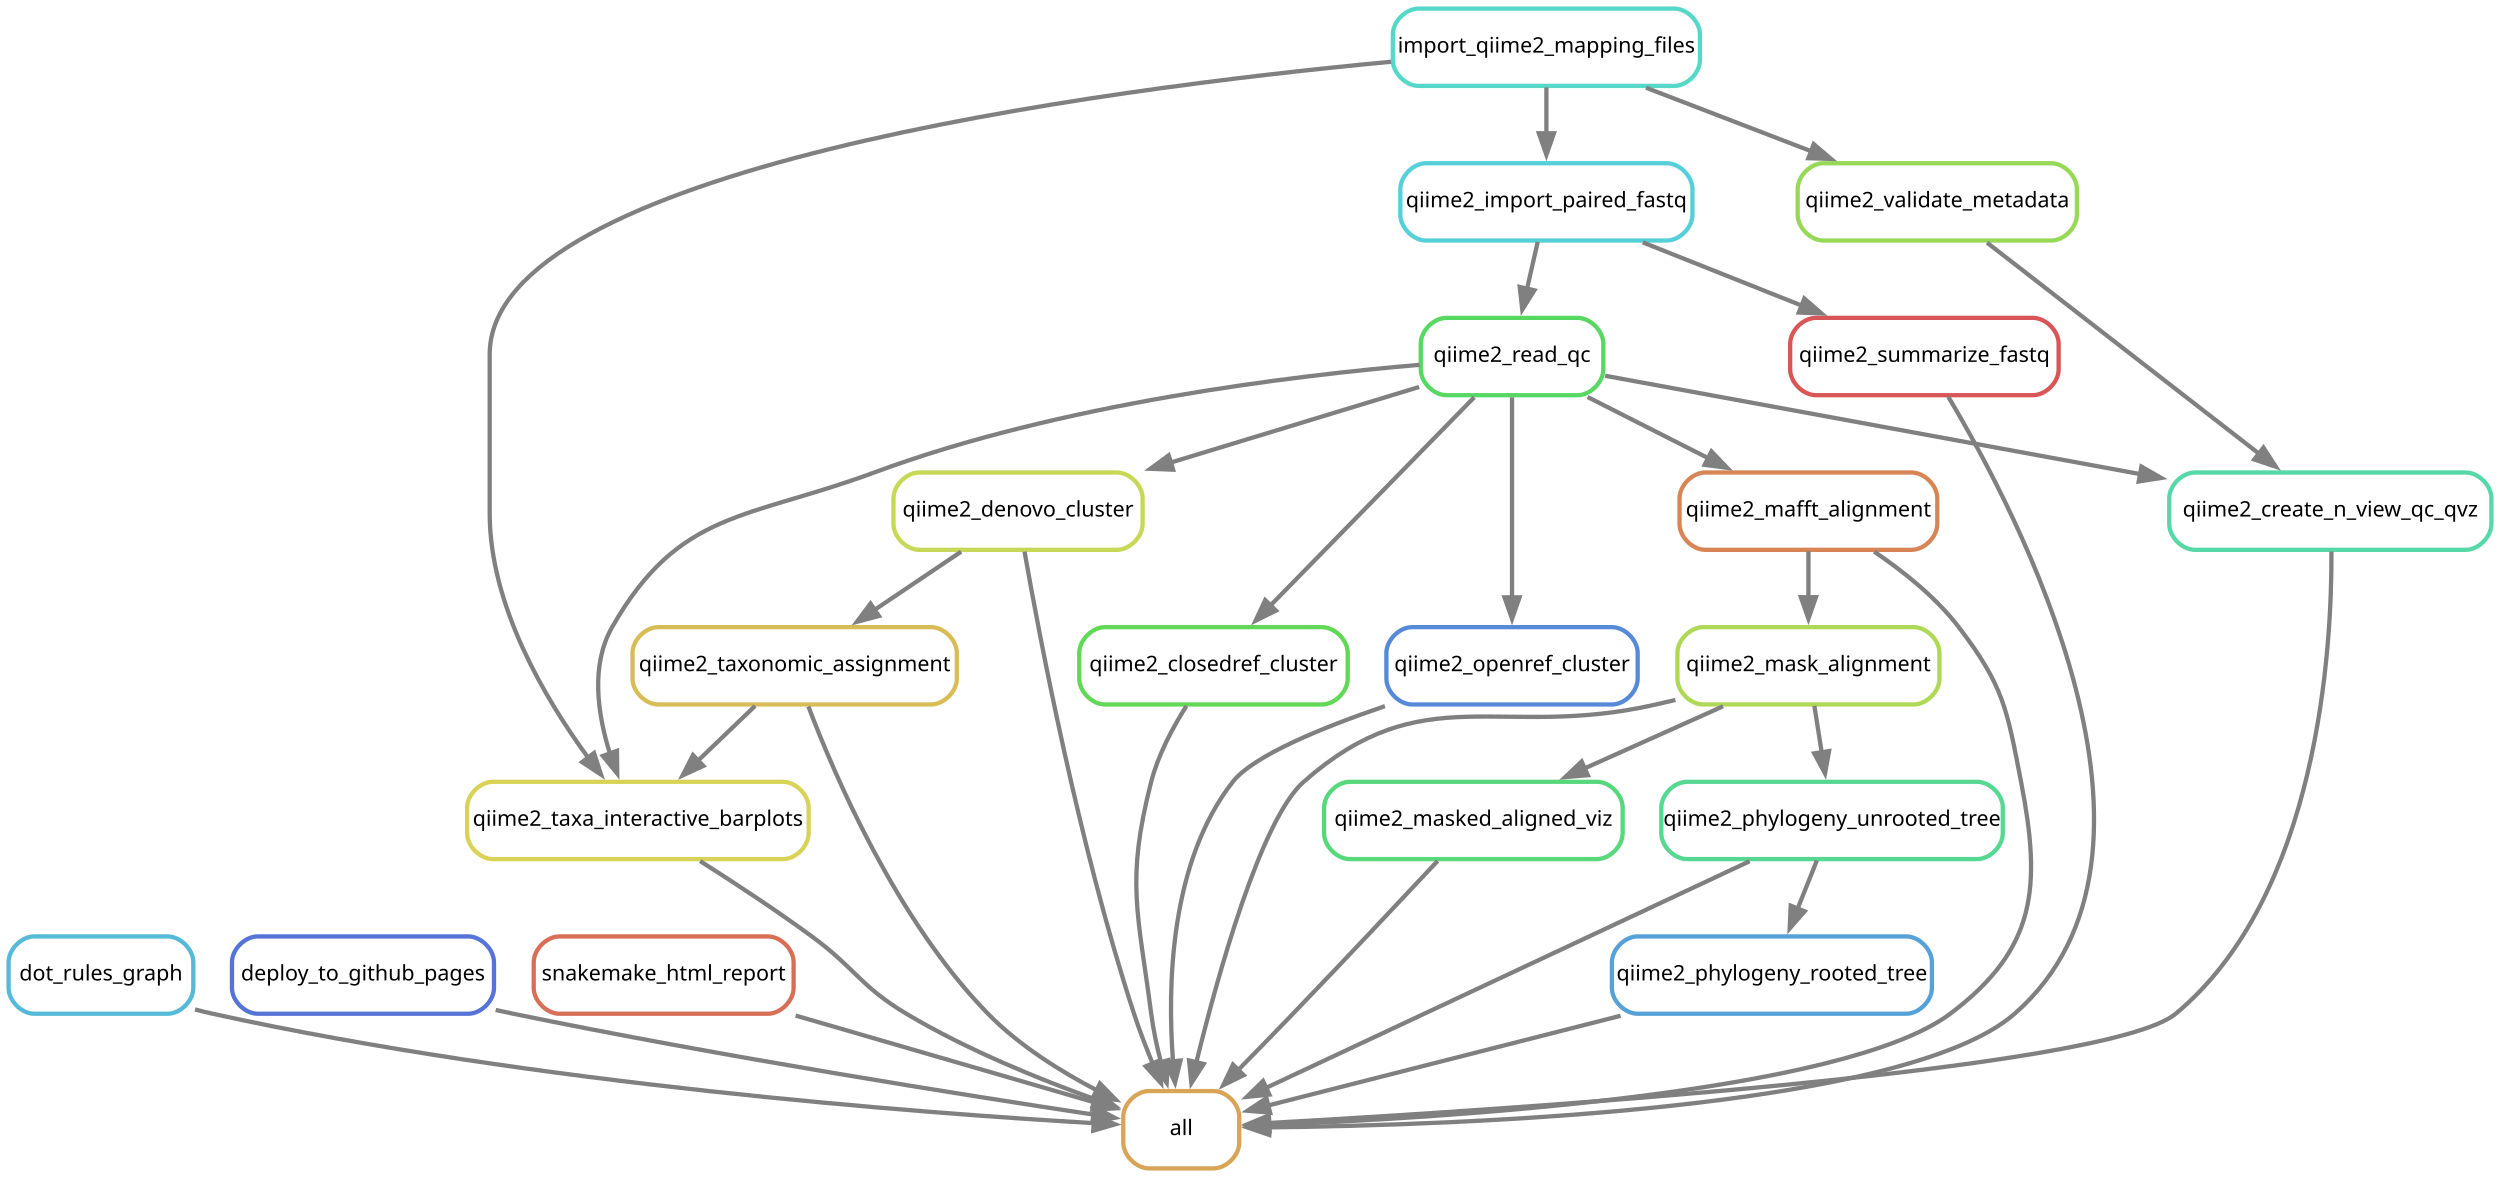
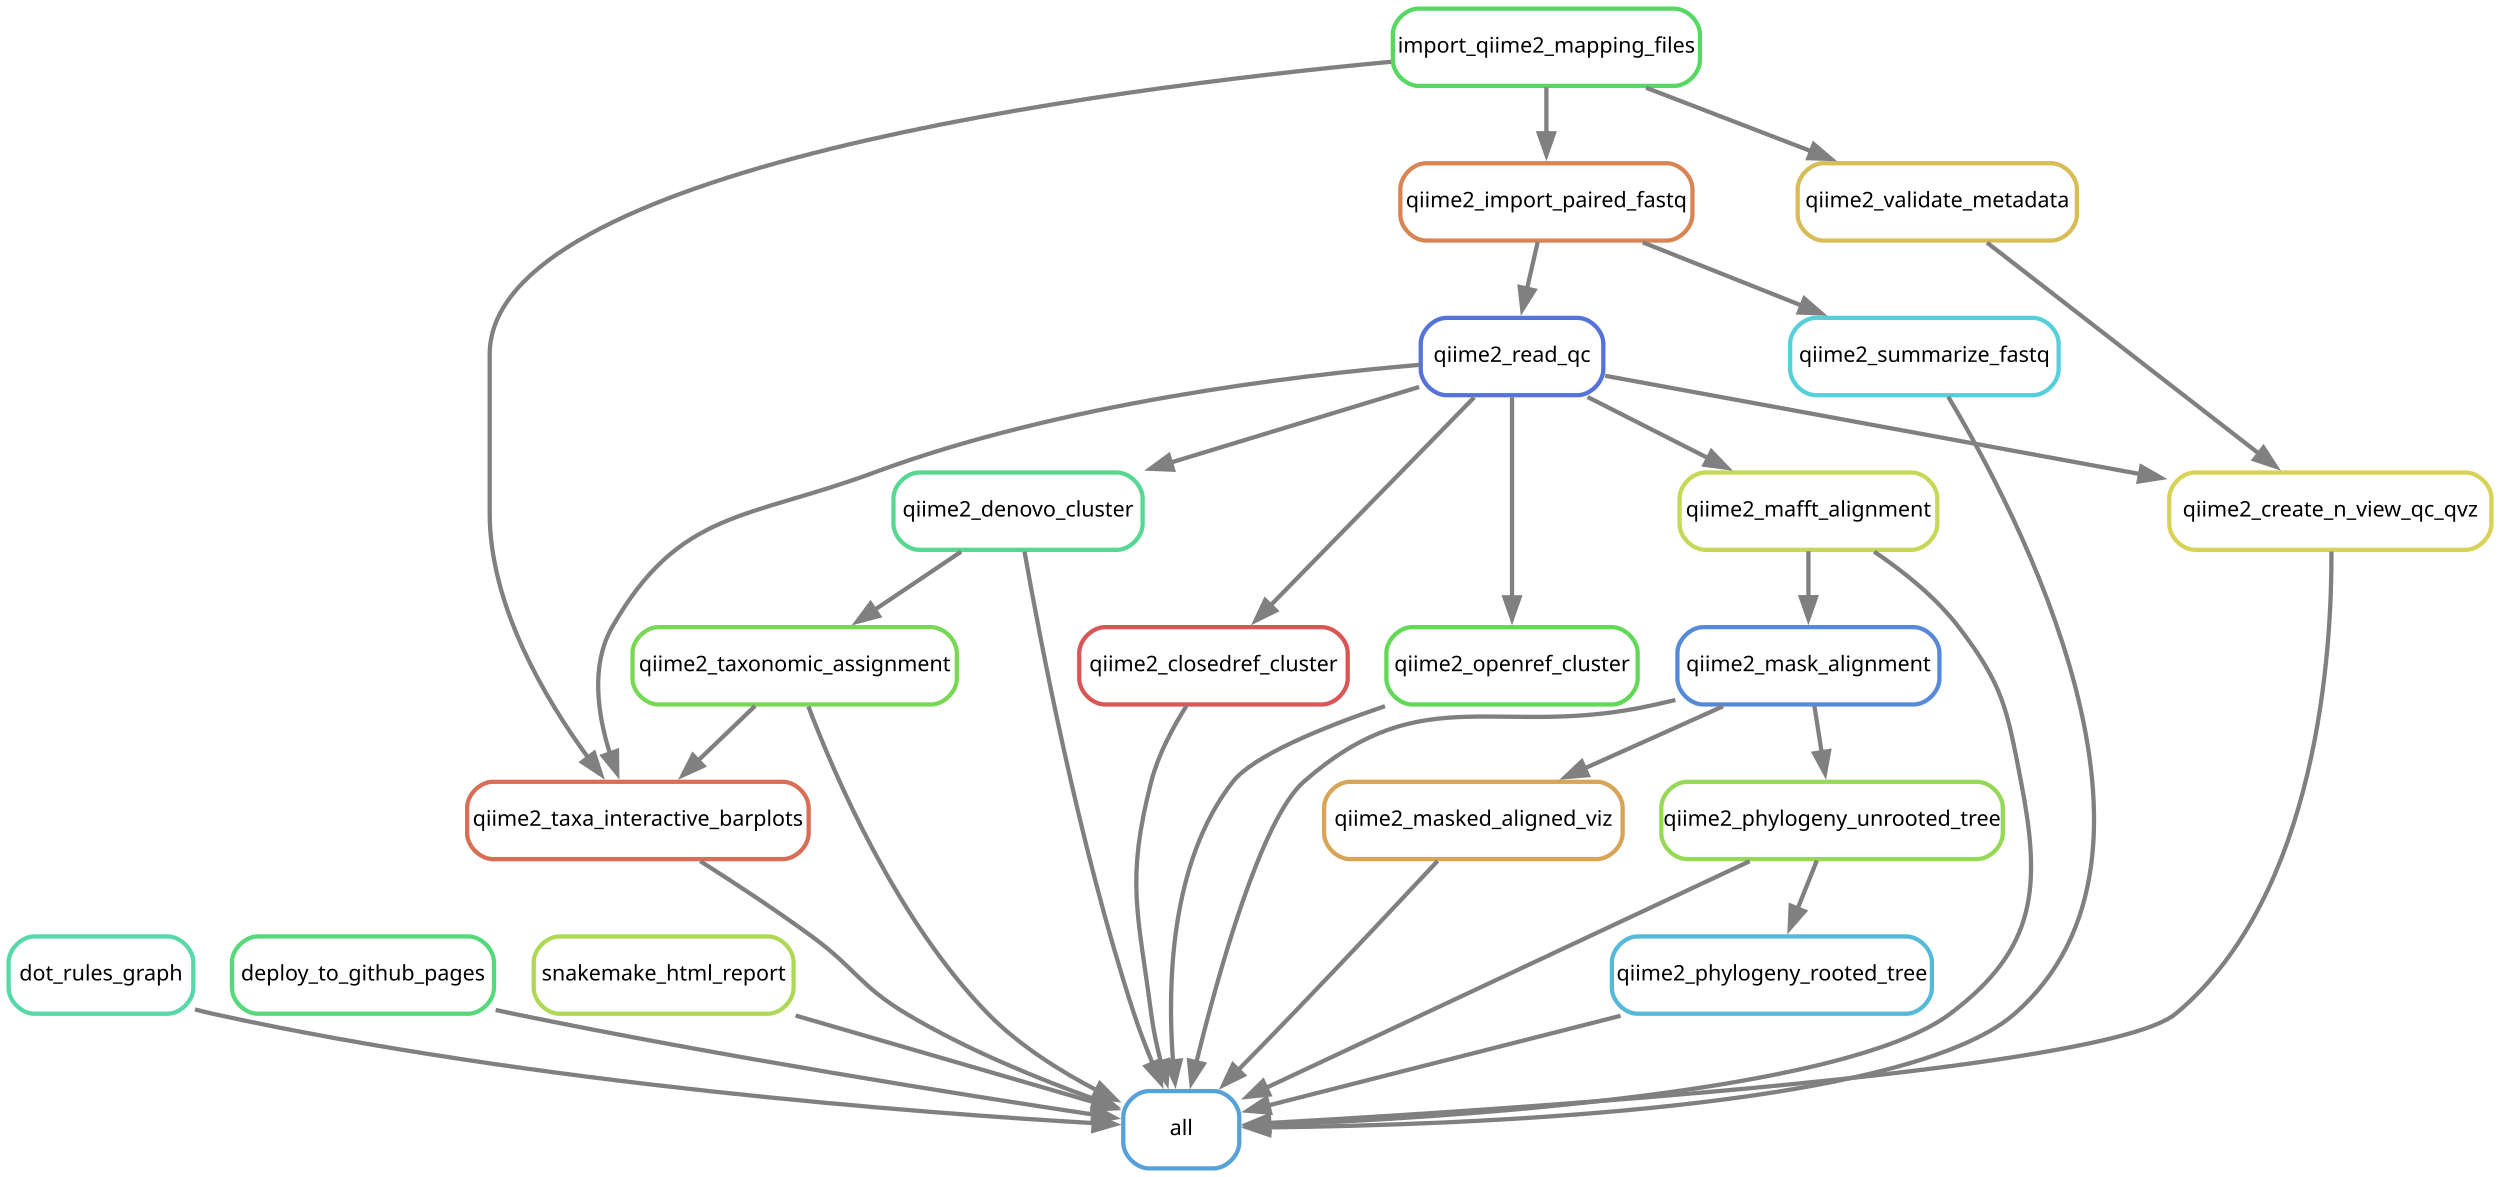
<svg xmlns="http://www.w3.org/2000/svg" width="1164pt" height="548pt" viewBox="0.00 0.00 1164.00 548.00">
  <g id="graph0" class="graph" transform="scale(1 1) rotate(0) translate(4 544)">
    <polygon fill="white" stroke="none" points="-4,4 -4,-544 1160,-544 1160,4 -4,4" />
    <g id="node1" class="node">
-       <path fill="none" stroke="#d8a456" stroke-width="2" d="M561,-36C561,-36 531,-36 531,-36 525,-36 519,-30 519,-24 519,-24 519,-12 519,-12 519,-6 525,0 531,0 531,0 561,0 561,0 567,0 573,-6 573,-12 573,-12 573,-24 573,-24 573,-30 567,-36 561,-36" />
+       <path fill="none" stroke="#56a2d8" stroke-width="2" d="M561,-36C561,-36 531,-36 531,-36 525,-36 519,-30 519,-24 519,-24 519,-12 519,-12 519,-6 525,0 531,0 531,0 561,0 561,0 567,0 573,-6 573,-12 573,-12 573,-24 573,-24 573,-30 567,-36 561,-36" />
      <text text-anchor="middle" x="546" y="-15.5" font-family="sans" font-size="10.00">all</text>
    </g>
    <g id="node2" class="node">
-       <path fill="none" stroke="#56b9d8" stroke-width="2" d="M74,-108C74,-108 12,-108 12,-108 6,-108 0,-102 0,-96 0,-96 0,-84 0,-84 0,-78 6,-72 12,-72 12,-72 74,-72 74,-72 80,-72 86,-78 86,-84 86,-84 86,-96 86,-96 86,-102 80,-108 74,-108" />
+       <path fill="none" stroke="#56d8a9" stroke-width="2" d="M74,-108C74,-108 12,-108 12,-108 6,-108 0,-102 0,-96 0,-96 0,-84 0,-84 0,-78 6,-72 12,-72 12,-72 74,-72 74,-72 80,-72 86,-78 86,-84 86,-84 86,-96 86,-96 86,-102 80,-108 74,-108" />
      <text text-anchor="middle" x="43" y="-87.5" font-family="sans" font-size="10.00">dot_rules_graph</text>
    </g>
-     <g id="edge14" class="edge">
+     <g id="edge11" class="edge">
      <path fill="none" stroke="grey" stroke-width="2" d="M86.8,-74C89.56,-73.27 92.31,-72.59 95,-72 244.21,-39.18 425.96,-25.68 505.48,-21.05" />
      <polygon fill="grey" stroke="grey" stroke-width="2" points="505.42,-24.56 515.21,-20.51 505.02,-17.57 505.42,-24.56" />
    </g>
    <g id="node3" class="node">
-       <path fill="none" stroke="#5673d8" stroke-width="2" d="M214,-108C214,-108 116,-108 116,-108 110,-108 104,-102 104,-96 104,-96 104,-84 104,-84 104,-78 110,-72 116,-72 116,-72 214,-72 214,-72 220,-72 226,-78 226,-84 226,-84 226,-96 226,-96 226,-102 220,-108 214,-108" />
+       <path fill="none" stroke="#56d87b" stroke-width="2" d="M214,-108C214,-108 116,-108 116,-108 110,-108 104,-102 104,-96 104,-96 104,-84 104,-84 104,-78 110,-72 116,-72 116,-72 214,-72 214,-72 220,-72 226,-78 226,-84 226,-84 226,-96 226,-96 226,-102 220,-108 214,-108" />
      <text text-anchor="middle" x="165" y="-87.5" font-family="sans" font-size="10.00">deploy_to_github_pages</text>
    </g>
-     <g id="edge11" class="edge">
+     <g id="edge4" class="edge">
      <path fill="none" stroke="grey" stroke-width="2" d="M226.78,-73.75C229.56,-73.14 232.31,-72.56 235,-72 331.5,-52.09 445.95,-33.99 505.47,-24.99" />
      <polygon fill="grey" stroke="grey" stroke-width="2" points="505.64,-28.5 515.01,-23.55 504.6,-21.58 505.64,-28.5" />
    </g>
    <g id="node4" class="node">
-       <path fill="none" stroke="#d86e56" stroke-width="2" d="M353.5,-108C353.5,-108 256.5,-108 256.5,-108 250.5,-108 244.5,-102 244.5,-96 244.5,-96 244.5,-84 244.5,-84 244.5,-78 250.5,-72 256.5,-72 256.5,-72 353.5,-72 353.5,-72 359.5,-72 365.5,-78 365.5,-84 365.5,-84 365.5,-96 365.5,-96 365.5,-102 359.5,-108 353.5,-108" />
+       <path fill="none" stroke="#afd856" stroke-width="2" d="M353.5,-108C353.5,-108 256.5,-108 256.5,-108 250.5,-108 244.5,-102 244.5,-96 244.5,-96 244.5,-84 244.5,-84 244.5,-78 250.5,-72 256.5,-72 256.5,-72 353.5,-72 353.5,-72 359.5,-72 365.5,-78 365.5,-84 365.5,-84 365.5,-96 365.5,-96 365.5,-102 359.5,-108 353.5,-108" />
      <text text-anchor="middle" x="305" y="-87.5" font-family="sans" font-size="10.00">snakemake_html_report</text>
    </g>
-     <g id="edge4" class="edge">
+     <g id="edge7" class="edge">
      <path fill="none" stroke="grey" stroke-width="2" d="M366.44,-71.15C410.29,-58.42 468.01,-41.65 506.02,-30.61" />
      <polygon fill="grey" stroke="grey" stroke-width="2" points="506.57,-34.1 515.2,-27.95 504.62,-27.37 506.57,-34.1" />
    </g>
    <g id="node5" class="node">
-       <path fill="none" stroke="#d85656" stroke-width="2" d="M942.5,-396C942.5,-396 841.5,-396 841.5,-396 835.5,-396 829.5,-390 829.5,-384 829.5,-384 829.5,-372 829.5,-372 829.5,-366 835.5,-360 841.5,-360 841.5,-360 942.5,-360 942.5,-360 948.5,-360 954.5,-366 954.5,-372 954.5,-372 954.5,-384 954.5,-384 954.5,-390 948.5,-396 942.5,-396" />
+       <path fill="none" stroke="#56d0d8" stroke-width="2" d="M942.5,-396C942.5,-396 841.5,-396 841.5,-396 835.5,-396 829.5,-390 829.5,-384 829.5,-384 829.5,-372 829.5,-372 829.5,-366 835.5,-360 841.5,-360 841.5,-360 942.5,-360 942.5,-360 948.5,-360 954.5,-366 954.5,-372 954.5,-372 954.5,-384 954.5,-384 954.5,-390 948.5,-396 942.5,-396" />
      <text text-anchor="middle" x="892" y="-375.5" font-family="sans" font-size="10.00">qiime2_summarize_fastq</text>
    </g>
-     <g id="edge3" class="edge">
+     <g id="edge12" class="edge">
      <path fill="none" stroke="grey" stroke-width="2" d="M903.09,-359.3C934.94,-306.03 1019.15,-146.36 934,-72 882.91,-27.39 675.73,-20.12 586.84,-19.09" />
      <polygon fill="grey" stroke="grey" stroke-width="2" points="586.93,-15.59 576.9,-19 586.87,-22.59 586.93,-15.59" />
    </g>
    <g id="node6" class="node">
-       <path fill="none" stroke="#56d0d8" stroke-width="2" d="M772,-468C772,-468 660,-468 660,-468 654,-468 648,-462 648,-456 648,-456 648,-444 648,-444 648,-438 654,-432 660,-432 660,-432 772,-432 772,-432 778,-432 784,-438 784,-444 784,-444 784,-456 784,-456 784,-462 778,-468 772,-468" />
+       <path fill="none" stroke="#d88556" stroke-width="2" d="M772,-468C772,-468 660,-468 660,-468 654,-468 648,-462 648,-456 648,-456 648,-444 648,-444 648,-438 654,-432 660,-432 660,-432 772,-432 772,-432 778,-432 784,-438 784,-444 784,-444 784,-456 784,-456 784,-462 778,-468 772,-468" />
      <text text-anchor="middle" x="716" y="-447.5" font-family="sans" font-size="10.00">qiime2_import_paired_fastq</text>
    </g>
    <g id="edge16" class="edge">
      <path fill="none" stroke="grey" stroke-width="2" d="M760.87,-431.15C783.43,-422.18 811.03,-411.21 835.07,-401.64" />
      <polygon fill="grey" stroke="grey" stroke-width="2" points="836.1,-405 844.1,-398.05 833.51,-398.5 836.1,-405" />
    </g>
    <g id="node10" class="node">
-       <path fill="none" stroke="#56d863" stroke-width="2" d="M730.5,-396C730.5,-396 669.5,-396 669.5,-396 663.5,-396 657.5,-390 657.5,-384 657.5,-384 657.5,-372 657.5,-372 657.5,-366 663.5,-360 669.5,-360 669.5,-360 730.5,-360 730.5,-360 736.5,-360 742.5,-366 742.5,-372 742.5,-372 742.5,-384 742.5,-384 742.5,-390 736.5,-396 730.5,-396" />
+       <path fill="none" stroke="#5673d8" stroke-width="2" d="M730.5,-396C730.5,-396 669.5,-396 669.5,-396 663.5,-396 657.5,-390 657.5,-384 657.5,-384 657.5,-372 657.5,-372 657.5,-366 663.5,-360 669.5,-360 669.5,-360 730.5,-360 730.5,-360 736.5,-360 742.5,-366 742.5,-372 742.5,-372 742.5,-384 742.5,-384 742.5,-390 736.5,-396 730.5,-396" />
      <text text-anchor="middle" x="700" y="-375.5" font-family="sans" font-size="10.00">qiime2_read_qc</text>
    </g>
    <g id="edge21" class="edge">
      <path fill="none" stroke="grey" stroke-width="2" d="M711.96,-431.34C710.44,-424.67 708.66,-416.89 706.95,-409.39" />
      <polygon fill="grey" stroke="grey" stroke-width="2" points="710.41,-408.82 704.77,-399.85 703.58,-410.38 710.41,-408.82" />
    </g>
    <g id="node7" class="node">
-       <path fill="none" stroke="#56d8c9" stroke-width="2" d="M775.5,-540C775.5,-540 656.5,-540 656.5,-540 650.5,-540 644.5,-534 644.5,-528 644.5,-528 644.5,-516 644.5,-516 644.5,-510 650.5,-504 656.5,-504 656.5,-504 775.5,-504 775.5,-504 781.5,-504 787.5,-510 787.5,-516 787.5,-516 787.5,-528 787.5,-528 787.5,-534 781.5,-540 775.5,-540" />
+       <path fill="none" stroke="#56d863" stroke-width="2" d="M775.5,-540C775.5,-540 656.5,-540 656.5,-540 650.5,-540 644.5,-534 644.5,-528 644.5,-528 644.5,-516 644.5,-516 644.5,-510 650.5,-504 656.5,-504 656.5,-504 775.5,-504 775.5,-504 781.5,-504 787.5,-510 787.5,-516 787.5,-516 787.5,-528 787.5,-528 787.5,-534 781.5,-540 775.5,-540" />
      <text text-anchor="middle" x="716" y="-519.5" font-family="sans" font-size="10.00">import_qiime2_mapping_files</text>
    </g>
    <g id="edge17" class="edge">
      <path fill="none" stroke="grey" stroke-width="2" d="M716,-503.34C716,-496.75 716,-489.08 716,-481.67" />
      <polygon fill="grey" stroke="grey" stroke-width="2" points="719.5,-481.93 716,-471.93 712.5,-481.93 719.5,-481.93" />
    </g>
    <g id="node9" class="node">
-       <path fill="none" stroke="#97d856" stroke-width="2" d="M951,-468C951,-468 845,-468 845,-468 839,-468 833,-462 833,-456 833,-456 833,-444 833,-444 833,-438 839,-432 845,-432 845,-432 951,-432 951,-432 957,-432 963,-438 963,-444 963,-444 963,-456 963,-456 963,-462 957,-468 951,-468" />
+       <path fill="none" stroke="#d8bc56" stroke-width="2" d="M951,-468C951,-468 845,-468 845,-468 839,-468 833,-462 833,-456 833,-456 833,-444 833,-444 833,-438 839,-432 845,-432 845,-432 951,-432 951,-432 957,-432 963,-438 963,-444 963,-444 963,-456 963,-456 963,-462 957,-468 951,-468" />
      <text text-anchor="middle" x="898" y="-447.5" font-family="sans" font-size="10.00">qiime2_validate_metadata</text>
    </g>
    <g id="edge20" class="edge">
      <path fill="none" stroke="grey" stroke-width="2" d="M762.4,-503.15C785.84,-494.14 814.53,-483.11 839.47,-473.51" />
      <polygon fill="grey" stroke="grey" stroke-width="2" points="840.47,-476.88 848.55,-470.02 837.96,-470.34 840.47,-476.88" />
    </g>
    <g id="node20" class="node">
-       <path fill="none" stroke="#d8d356" stroke-width="2" d="M360.5,-180C360.5,-180 225.5,-180 225.5,-180 219.5,-180 213.5,-174 213.5,-168 213.5,-168 213.5,-156 213.5,-156 213.5,-150 219.5,-144 225.5,-144 225.5,-144 360.5,-144 360.5,-144 366.5,-144 372.5,-150 372.5,-156 372.5,-156 372.5,-168 372.5,-168 372.5,-174 366.5,-180 360.5,-180" />
+       <path fill="none" stroke="#d86e56" stroke-width="2" d="M360.5,-180C360.5,-180 225.5,-180 225.5,-180 219.5,-180 213.5,-174 213.5,-168 213.5,-168 213.5,-156 213.5,-156 213.5,-150 219.5,-144 225.5,-144 225.5,-144 360.5,-144 360.5,-144 366.5,-144 372.5,-150 372.5,-156 372.5,-156 372.5,-168 372.5,-168 372.5,-174 366.5,-180 360.5,-180" />
      <text text-anchor="middle" x="293" y="-159.5" font-family="sans" font-size="10.00">qiime2_taxa_interactive_barplots</text>
    </g>
-     <g id="edge31" class="edge">
+     <g id="edge33" class="edge">
      <path fill="none" stroke="grey" stroke-width="2" d="M643.67,-515.25C506.91,-502.37 224,-465.29 224,-379 224,-379 224,-379 224,-305 224,-262.12 249.77,-218.62 269.81,-191.27" />
      <polygon fill="grey" stroke="grey" stroke-width="2" points="272.58,-193.41 275.85,-183.33 267.01,-189.17 272.58,-193.41" />
    </g>
    <g id="node8" class="node">
-       <path fill="none" stroke="#56d8a9" stroke-width="2" d="M1144,-324C1144,-324 1018,-324 1018,-324 1012,-324 1006,-318 1006,-312 1006,-312 1006,-300 1006,-300 1006,-294 1012,-288 1018,-288 1018,-288 1144,-288 1144,-288 1150,-288 1156,-294 1156,-300 1156,-300 1156,-312 1156,-312 1156,-318 1150,-324 1144,-324" />
+       <path fill="none" stroke="#d8d356" stroke-width="2" d="M1144,-324C1144,-324 1018,-324 1018,-324 1012,-324 1006,-318 1006,-312 1006,-312 1006,-300 1006,-300 1006,-294 1012,-288 1018,-288 1018,-288 1144,-288 1144,-288 1150,-288 1156,-294 1156,-300 1156,-300 1156,-312 1156,-312 1156,-318 1150,-324 1144,-324" />
      <text text-anchor="middle" x="1081" y="-303.5" font-family="sans" font-size="10.00">qiime2_create_n_view_qc_qvz</text>
    </g>
    <g id="edge1" class="edge">
      <path fill="none" stroke="grey" stroke-width="2" d="M1081.52,-287.22C1081.76,-242.93 1075.64,-127.28 1009,-72 976.75,-45.25 693.56,-27.09 586.63,-21.13" />
      <polygon fill="grey" stroke="grey" stroke-width="2" points="587.12,-17.65 576.94,-20.6 586.73,-24.64 587.12,-17.65" />
    </g>
    <g id="edge19" class="edge">
      <path fill="none" stroke="grey" stroke-width="2" d="M921.18,-431.02C953.22,-406.16 1011.22,-361.15 1047.84,-332.73" />
      <polygon fill="grey" stroke="grey" stroke-width="2" points="1049.86,-335.59 1055.62,-326.69 1045.57,-330.06 1049.86,-335.59" />
    </g>
    <g id="edge18" class="edge">
      <path fill="none" stroke="grey" stroke-width="2" d="M743.33,-369.04C803.66,-357.96 914.31,-337.62 992.48,-323.26" />
      <polygon fill="grey" stroke="grey" stroke-width="2" points="993.04,-326.72 1002.25,-321.47 991.78,-319.83 993.04,-326.72" />
    </g>
    <g id="node11" class="node">
-       <path fill="none" stroke="#c6d856" stroke-width="2" d="M516,-324C516,-324 424,-324 424,-324 418,-324 412,-318 412,-312 412,-312 412,-300 412,-300 412,-294 418,-288 424,-288 424,-288 516,-288 516,-288 522,-288 528,-294 528,-300 528,-300 528,-312 528,-312 528,-318 522,-324 516,-324" />
+       <path fill="none" stroke="#56d892" stroke-width="2" d="M516,-324C516,-324 424,-324 424,-324 418,-324 412,-318 412,-312 412,-312 412,-300 412,-300 412,-294 418,-288 424,-288 424,-288 516,-288 516,-288 522,-288 528,-294 528,-300 528,-300 528,-312 528,-312 528,-318 522,-324 516,-324" />
      <text text-anchor="middle" x="470" y="-303.5" font-family="sans" font-size="10.00">qiime2_denovo_cluster</text>
    </g>
    <g id="edge22" class="edge">
      <path fill="none" stroke="grey" stroke-width="2" d="M656.74,-363.83C624.1,-353.9 578.61,-340.06 540.71,-328.52" />
      <polygon fill="grey" stroke="grey" stroke-width="2" points="542.18,-325.31 531.59,-325.74 540.14,-332 542.18,-325.31" />
    </g>
    <g id="node12" class="node">
-       <path fill="none" stroke="#61d856" stroke-width="2" d="M611.5,-252C611.5,-252 510.5,-252 510.5,-252 504.5,-252 498.5,-246 498.5,-240 498.5,-240 498.5,-228 498.5,-228 498.5,-222 504.5,-216 510.5,-216 510.5,-216 611.5,-216 611.5,-216 617.5,-216 623.5,-222 623.5,-228 623.5,-228 623.5,-240 623.5,-240 623.5,-246 617.5,-252 611.5,-252" />
+       <path fill="none" stroke="#d85656" stroke-width="2" d="M611.5,-252C611.5,-252 510.5,-252 510.5,-252 504.5,-252 498.5,-246 498.5,-240 498.5,-240 498.5,-228 498.5,-228 498.5,-222 504.5,-216 510.5,-216 510.5,-216 611.5,-216 611.5,-216 617.5,-216 623.5,-222 623.5,-228 623.5,-228 623.5,-240 623.5,-240 623.5,-246 617.5,-252 611.5,-252" />
      <text text-anchor="middle" x="561" y="-231.5" font-family="sans" font-size="10.00">qiime2_closedref_cluster</text>
    </g>
    <g id="edge23" class="edge">
      <path fill="none" stroke="grey" stroke-width="2" d="M682.4,-359.02C658.37,-334.48 615.13,-290.3 587.27,-261.84" />
      <polygon fill="grey" stroke="grey" stroke-width="2" points="590.08,-259.7 580.58,-255 585.07,-264.6 590.08,-259.7" />
    </g>
    <g id="node13" class="node">
-       <path fill="none" stroke="#568ad8" stroke-width="2" d="M746.5,-252C746.5,-252 653.5,-252 653.5,-252 647.5,-252 641.5,-246 641.5,-240 641.5,-240 641.5,-228 641.5,-228 641.5,-222 647.5,-216 653.5,-216 653.5,-216 746.5,-216 746.5,-216 752.5,-216 758.5,-222 758.5,-228 758.5,-228 758.5,-240 758.5,-240 758.5,-246 752.5,-252 746.5,-252" />
+       <path fill="none" stroke="#61d856" stroke-width="2" d="M746.5,-252C746.5,-252 653.5,-252 653.5,-252 647.5,-252 641.5,-246 641.5,-240 641.5,-240 641.5,-228 641.5,-228 641.5,-222 647.5,-216 653.5,-216 653.5,-216 746.5,-216 746.5,-216 752.5,-216 758.5,-222 758.5,-228 758.5,-228 758.5,-240 758.5,-240 758.5,-246 752.5,-252 746.5,-252" />
      <text text-anchor="middle" x="700" y="-231.5" font-family="sans" font-size="10.00">qiime2_openref_cluster</text>
    </g>
    <g id="edge24" class="edge">
      <path fill="none" stroke="grey" stroke-width="2" d="M700,-359.02C700,-335.54 700,-294.11 700,-265.64" />
      <polygon fill="grey" stroke="grey" stroke-width="2" points="703.5,-265.87 700,-255.87 696.5,-265.87 703.5,-265.87" />
    </g>
    <g id="node14" class="node">
-       <path fill="none" stroke="#d88556" stroke-width="2" d="M886,-324C886,-324 790,-324 790,-324 784,-324 778,-318 778,-312 778,-312 778,-300 778,-300 778,-294 784,-288 790,-288 790,-288 886,-288 886,-288 892,-288 898,-294 898,-300 898,-300 898,-312 898,-312 898,-318 892,-324 886,-324" />
+       <path fill="none" stroke="#c6d856" stroke-width="2" d="M886,-324C886,-324 790,-324 790,-324 784,-324 778,-318 778,-312 778,-312 778,-300 778,-300 778,-294 784,-288 790,-288 790,-288 886,-288 886,-288 892,-288 898,-294 898,-300 898,-300 898,-312 898,-312 898,-318 892,-324 886,-324" />
      <text text-anchor="middle" x="838" y="-303.5" font-family="sans" font-size="10.00">qiime2_mafft_alignment</text>
    </g>
    <g id="edge25" class="edge">
      <path fill="none" stroke="grey" stroke-width="2" d="M735.18,-359.15C752.29,-350.47 773.09,-339.92 791.5,-330.59" />
      <polygon fill="grey" stroke="grey" stroke-width="2" points="792.85,-333.83 800.18,-326.18 789.68,-327.58 792.85,-333.83" />
    </g>
-     <g id="edge32" class="edge">
+     <g id="edge31" class="edge">
      <path fill="none" stroke="grey" stroke-width="2" d="M656.94,-374.13C598.02,-369.14 489.69,-356.12 403,-324 343.96,-302.12 312.22,-306.68 281,-252 270.86,-234.24 274.26,-211.32 279.99,-193.18" />
      <polygon fill="grey" stroke="grey" stroke-width="2" points="283.27,-194.41 283.38,-183.81 276.69,-192.02 283.27,-194.41" />
    </g>
-     <g id="edge15" class="edge">
+     <g id="edge5" class="edge">
      <path fill="none" stroke="grey" stroke-width="2" d="M473.02,-287.17C479.94,-247.77 498.33,-150.54 524,-72 526.5,-64.36 529.61,-56.26 532.7,-48.77" />
      <polygon fill="grey" stroke="grey" stroke-width="2" points="535.87,-50.25 536.57,-39.68 529.43,-47.5 535.87,-50.25" />
    </g>
    <g id="node19" class="node">
-       <path fill="none" stroke="#d8bc56" stroke-width="2" d="M429.5,-252C429.5,-252 302.5,-252 302.5,-252 296.5,-252 290.5,-246 290.5,-240 290.5,-240 290.5,-228 290.5,-228 290.5,-222 296.5,-216 302.5,-216 302.5,-216 429.5,-216 429.5,-216 435.5,-216 441.5,-222 441.5,-228 441.5,-228 441.5,-240 441.5,-240 441.5,-246 435.5,-252 429.5,-252" />
+       <path fill="none" stroke="#78d856" stroke-width="2" d="M429.5,-252C429.5,-252 302.5,-252 302.5,-252 296.5,-252 290.5,-246 290.5,-240 290.5,-240 290.5,-228 290.5,-228 290.5,-222 296.5,-216 302.5,-216 302.5,-216 429.5,-216 429.5,-216 435.5,-216 441.5,-222 441.5,-228 441.5,-228 441.5,-240 441.5,-240 441.5,-246 435.5,-252 429.5,-252" />
      <text text-anchor="middle" x="366" y="-231.5" font-family="sans" font-size="10.00">qiime2_taxonomic_assignment</text>
    </g>
    <g id="edge30" class="edge">
      <path fill="none" stroke="grey" stroke-width="2" d="M443.49,-287.15C431.26,-278.93 416.54,-269.02 403.23,-260.06" />
      <polygon fill="grey" stroke="grey" stroke-width="2" points="405.23,-257.18 394.98,-254.5 401.32,-262.99 405.23,-257.18" />
    </g>
-     <g id="edge8" class="edge">
+     <g id="edge2" class="edge">
      <path fill="none" stroke="grey" stroke-width="2" d="M548.39,-215.31C542.13,-205.43 535.22,-192.6 532,-180 520.11,-133.5 525.82,-119.6 532,-72 532.97,-64.57 534.66,-56.69 536.55,-49.35" />
      <polygon fill="grey" stroke="grey" stroke-width="2" points="539.89,-50.41 539.21,-39.84 533.14,-48.52 539.89,-50.41" />
    </g>
-     <g id="edge5" class="edge">
+     <g id="edge3" class="edge">
      <path fill="none" stroke="grey" stroke-width="2" d="M640.81,-215.22C611.13,-205.1 579.48,-192.08 570,-180 540.64,-142.62 539.5,-84.87 542.17,-49.65" />
      <polygon fill="grey" stroke="grey" stroke-width="2" points="545.63,-50.21 543.09,-39.92 538.66,-49.55 545.63,-50.21" />
    </g>
-     <g id="edge10" class="edge">
+     <g id="edge6" class="edge">
      <path fill="none" stroke="grey" stroke-width="2" d="M868.62,-287.15C882.14,-278.03 897.35,-265.93 908,-252 928.96,-224.6 930.44,-213.87 937,-180 946.55,-130.73 944.14,-102.13 904,-72 854.56,-34.88 669.57,-23.51 586.65,-20.24" />
      <polygon fill="grey" stroke="grey" stroke-width="2" points="586.94,-16.75 576.82,-19.87 586.69,-23.74 586.94,-16.75" />
    </g>
    <g id="node15" class="node">
-       <path fill="none" stroke="#afd856" stroke-width="2" d="M887,-252C887,-252 789,-252 789,-252 783,-252 777,-246 777,-240 777,-240 777,-228 777,-228 777,-222 783,-216 789,-216 789,-216 887,-216 887,-216 893,-216 899,-222 899,-228 899,-228 899,-240 899,-240 899,-246 893,-252 887,-252" />
+       <path fill="none" stroke="#568ad8" stroke-width="2" d="M887,-252C887,-252 789,-252 789,-252 783,-252 777,-246 777,-240 777,-240 777,-228 777,-228 777,-222 783,-216 789,-216 789,-216 887,-216 887,-216 893,-216 899,-222 899,-228 899,-228 899,-240 899,-240 899,-246 893,-252 887,-252" />
      <text text-anchor="middle" x="838" y="-231.5" font-family="sans" font-size="10.00">qiime2_mask_alignment</text>
    </g>
    <g id="edge26" class="edge">
      <path fill="none" stroke="grey" stroke-width="2" d="M838,-287.34C838,-280.75 838,-273.08 838,-265.67" />
      <polygon fill="grey" stroke="grey" stroke-width="2" points="841.5,-265.93 838,-255.93 834.5,-265.93 841.5,-265.93" />
    </g>
-     <g id="edge6" class="edge">
+     <g id="edge9" class="edge">
      <path fill="none" stroke="grey" stroke-width="2" d="M776.06,-218.1C773,-217.38 769.96,-216.68 767,-216 694.27,-199.31 658.94,-229.39 603,-180 583.14,-162.46 563.23,-90.94 553.02,-49.36" />
      <polygon fill="grey" stroke="grey" stroke-width="2" points="556.44,-48.62 550.7,-39.71 549.63,-50.25 556.44,-48.62" />
    </g>
    <g id="node16" class="node">
-       <path fill="none" stroke="#56d87b" stroke-width="2" d="M739.5,-180C739.5,-180 624.5,-180 624.5,-180 618.5,-180 612.5,-174 612.5,-168 612.5,-168 612.5,-156 612.5,-156 612.5,-150 618.5,-144 624.5,-144 624.5,-144 739.5,-144 739.5,-144 745.5,-144 751.5,-150 751.5,-156 751.5,-156 751.5,-168 751.5,-168 751.5,-174 745.5,-180 739.5,-180" />
+       <path fill="none" stroke="#d8a456" stroke-width="2" d="M739.5,-180C739.5,-180 624.5,-180 624.5,-180 618.5,-180 612.5,-174 612.5,-168 612.5,-168 612.5,-156 612.5,-156 612.5,-150 618.5,-144 624.5,-144 624.5,-144 739.5,-144 739.5,-144 745.5,-144 751.5,-150 751.5,-156 751.5,-156 751.5,-168 751.5,-168 751.5,-174 745.5,-180 739.5,-180" />
      <text text-anchor="middle" x="682" y="-159.5" font-family="sans" font-size="10.00">qiime2_masked_aligned_viz</text>
    </g>
    <g id="edge27" class="edge">
      <path fill="none" stroke="grey" stroke-width="2" d="M798.23,-215.15C778.6,-206.34 754.66,-195.61 733.63,-186.17" />
      <polygon fill="grey" stroke="grey" stroke-width="2" points="735.29,-183.07 724.73,-182.17 732.42,-189.46 735.29,-183.07" />
    </g>
    <g id="node17" class="node">
-       <path fill="none" stroke="#56d892" stroke-width="2" d="M916.5,-180C916.5,-180 781.5,-180 781.5,-180 775.5,-180 769.5,-174 769.5,-168 769.5,-168 769.5,-156 769.5,-156 769.5,-150 775.5,-144 781.5,-144 781.5,-144 916.5,-144 916.5,-144 922.5,-144 928.5,-150 928.5,-156 928.5,-156 928.5,-168 928.5,-168 928.5,-174 922.5,-180 916.5,-180" />
+       <path fill="none" stroke="#97d856" stroke-width="2" d="M916.5,-180C916.5,-180 781.5,-180 781.5,-180 775.5,-180 769.5,-174 769.5,-168 769.5,-168 769.5,-156 769.5,-156 769.5,-150 775.5,-144 781.5,-144 781.5,-144 916.5,-144 916.5,-144 922.5,-144 928.5,-150 928.5,-156 928.5,-156 928.5,-168 928.5,-168 928.5,-174 922.5,-180 916.5,-180" />
      <text text-anchor="middle" x="849" y="-159.5" font-family="sans" font-size="10.00">qiime2_phylogeny_unrooted_tree</text>
    </g>
    <g id="edge28" class="edge">
      <path fill="none" stroke="grey" stroke-width="2" d="M840.78,-215.34C841.81,-208.75 843.02,-201.08 844.18,-193.67" />
      <polygon fill="grey" stroke="grey" stroke-width="2" points="847.62,-194.31 845.72,-183.89 840.71,-193.23 847.62,-194.31" />
    </g>
-     <g id="edge13" class="edge">
+     <g id="edge14" class="edge">
      <path fill="none" stroke="grey" stroke-width="2" d="M665.37,-143.17C648.49,-125.14 621.57,-96.5 598,-72 589.78,-63.45 580.75,-54.21 572.56,-45.86" />
      <polygon fill="grey" stroke="grey" stroke-width="2" points="575.05,-43.41 565.54,-38.74 570.06,-48.32 575.05,-43.41" />
    </g>
-     <g id="edge9" class="edge">
+     <g id="edge8" class="edge">
      <path fill="none" stroke="grey" stroke-width="2" d="M810.62,-143.02C752.79,-115.91 643.86,-64.86 585.42,-37.47" />
      <polygon fill="grey" stroke="grey" stroke-width="2" points="587.03,-34.37 576.49,-33.29 584.06,-40.7 587.03,-34.37" />
    </g>
    <g id="node18" class="node">
-       <path fill="none" stroke="#56a2d8" stroke-width="2" d="M883.5,-108C883.5,-108 758.5,-108 758.5,-108 752.5,-108 746.5,-102 746.5,-96 746.5,-96 746.5,-84 746.5,-84 746.5,-78 752.5,-72 758.5,-72 758.5,-72 883.5,-72 883.5,-72 889.5,-72 895.5,-78 895.5,-84 895.5,-84 895.5,-96 895.5,-96 895.5,-102 889.5,-108 883.5,-108" />
+       <path fill="none" stroke="#56b9d8" stroke-width="2" d="M883.5,-108C883.5,-108 758.5,-108 758.5,-108 752.5,-108 746.5,-102 746.5,-96 746.5,-96 746.5,-84 746.5,-84 746.5,-78 752.5,-72 758.5,-72 758.5,-72 883.5,-72 883.5,-72 889.5,-72 895.5,-78 895.5,-84 895.5,-84 895.5,-96 895.5,-96 895.5,-102 889.5,-108 883.5,-108" />
      <text text-anchor="middle" x="821" y="-87.5" font-family="sans" font-size="10.00">qiime2_phylogeny_rooted_tree</text>
    </g>
    <g id="edge29" class="edge">
      <path fill="none" stroke="grey" stroke-width="2" d="M841.93,-143.34C839.2,-136.51 836,-128.5 832.93,-120.83" />
      <polygon fill="grey" stroke="grey" stroke-width="2" points="836.25,-119.7 829.28,-111.71 829.75,-122.3 836.25,-119.7" />
    </g>
-     <g id="edge2" class="edge">
+     <g id="edge13" class="edge">
      <path fill="none" stroke="grey" stroke-width="2" d="M750.54,-71.06C698.47,-57.81 629.43,-40.24 586.37,-29.28" />
      <polygon fill="grey" stroke="grey" stroke-width="2" points="587.38,-25.92 576.82,-26.85 585.65,-32.7 587.38,-25.92" />
    </g>
-     <g id="edge12" class="edge">
+     <g id="edge15" class="edge">
      <path fill="none" stroke="grey" stroke-width="2" d="M372.38,-215.09C384.49,-183.12 413.46,-115.5 456,-72 470.42,-57.25 489.79,-45.15 506.87,-36.25" />
      <polygon fill="grey" stroke="grey" stroke-width="2" points="508.13,-39.53 515.53,-31.95 505.02,-33.26 508.13,-39.53" />
    </g>
-     <g id="edge33" class="edge">
+     <g id="edge32" class="edge">
      <path fill="none" stroke="grey" stroke-width="2" d="M347.58,-215.34C339.51,-207.6 329.87,-198.36 320.96,-189.81" />
      <polygon fill="grey" stroke="grey" stroke-width="2" points="323.49,-187.39 313.85,-183 318.65,-192.44 323.49,-187.39" />
    </g>
-     <g id="edge7" class="edge">
+     <g id="edge10" class="edge">
      <path fill="none" stroke="grey" stroke-width="2" d="M321.99,-143.08C337.66,-133.14 357.19,-120.32 374,-108 394.38,-93.06 396.32,-84.97 418,-72 445.94,-55.29 480.11,-41.43 506.12,-32.08" />
      <polygon fill="grey" stroke="grey" stroke-width="2" points="507.03,-35.47 515.31,-28.86 504.72,-28.87 507.03,-35.47" />
    </g>
  </g>
</svg>
